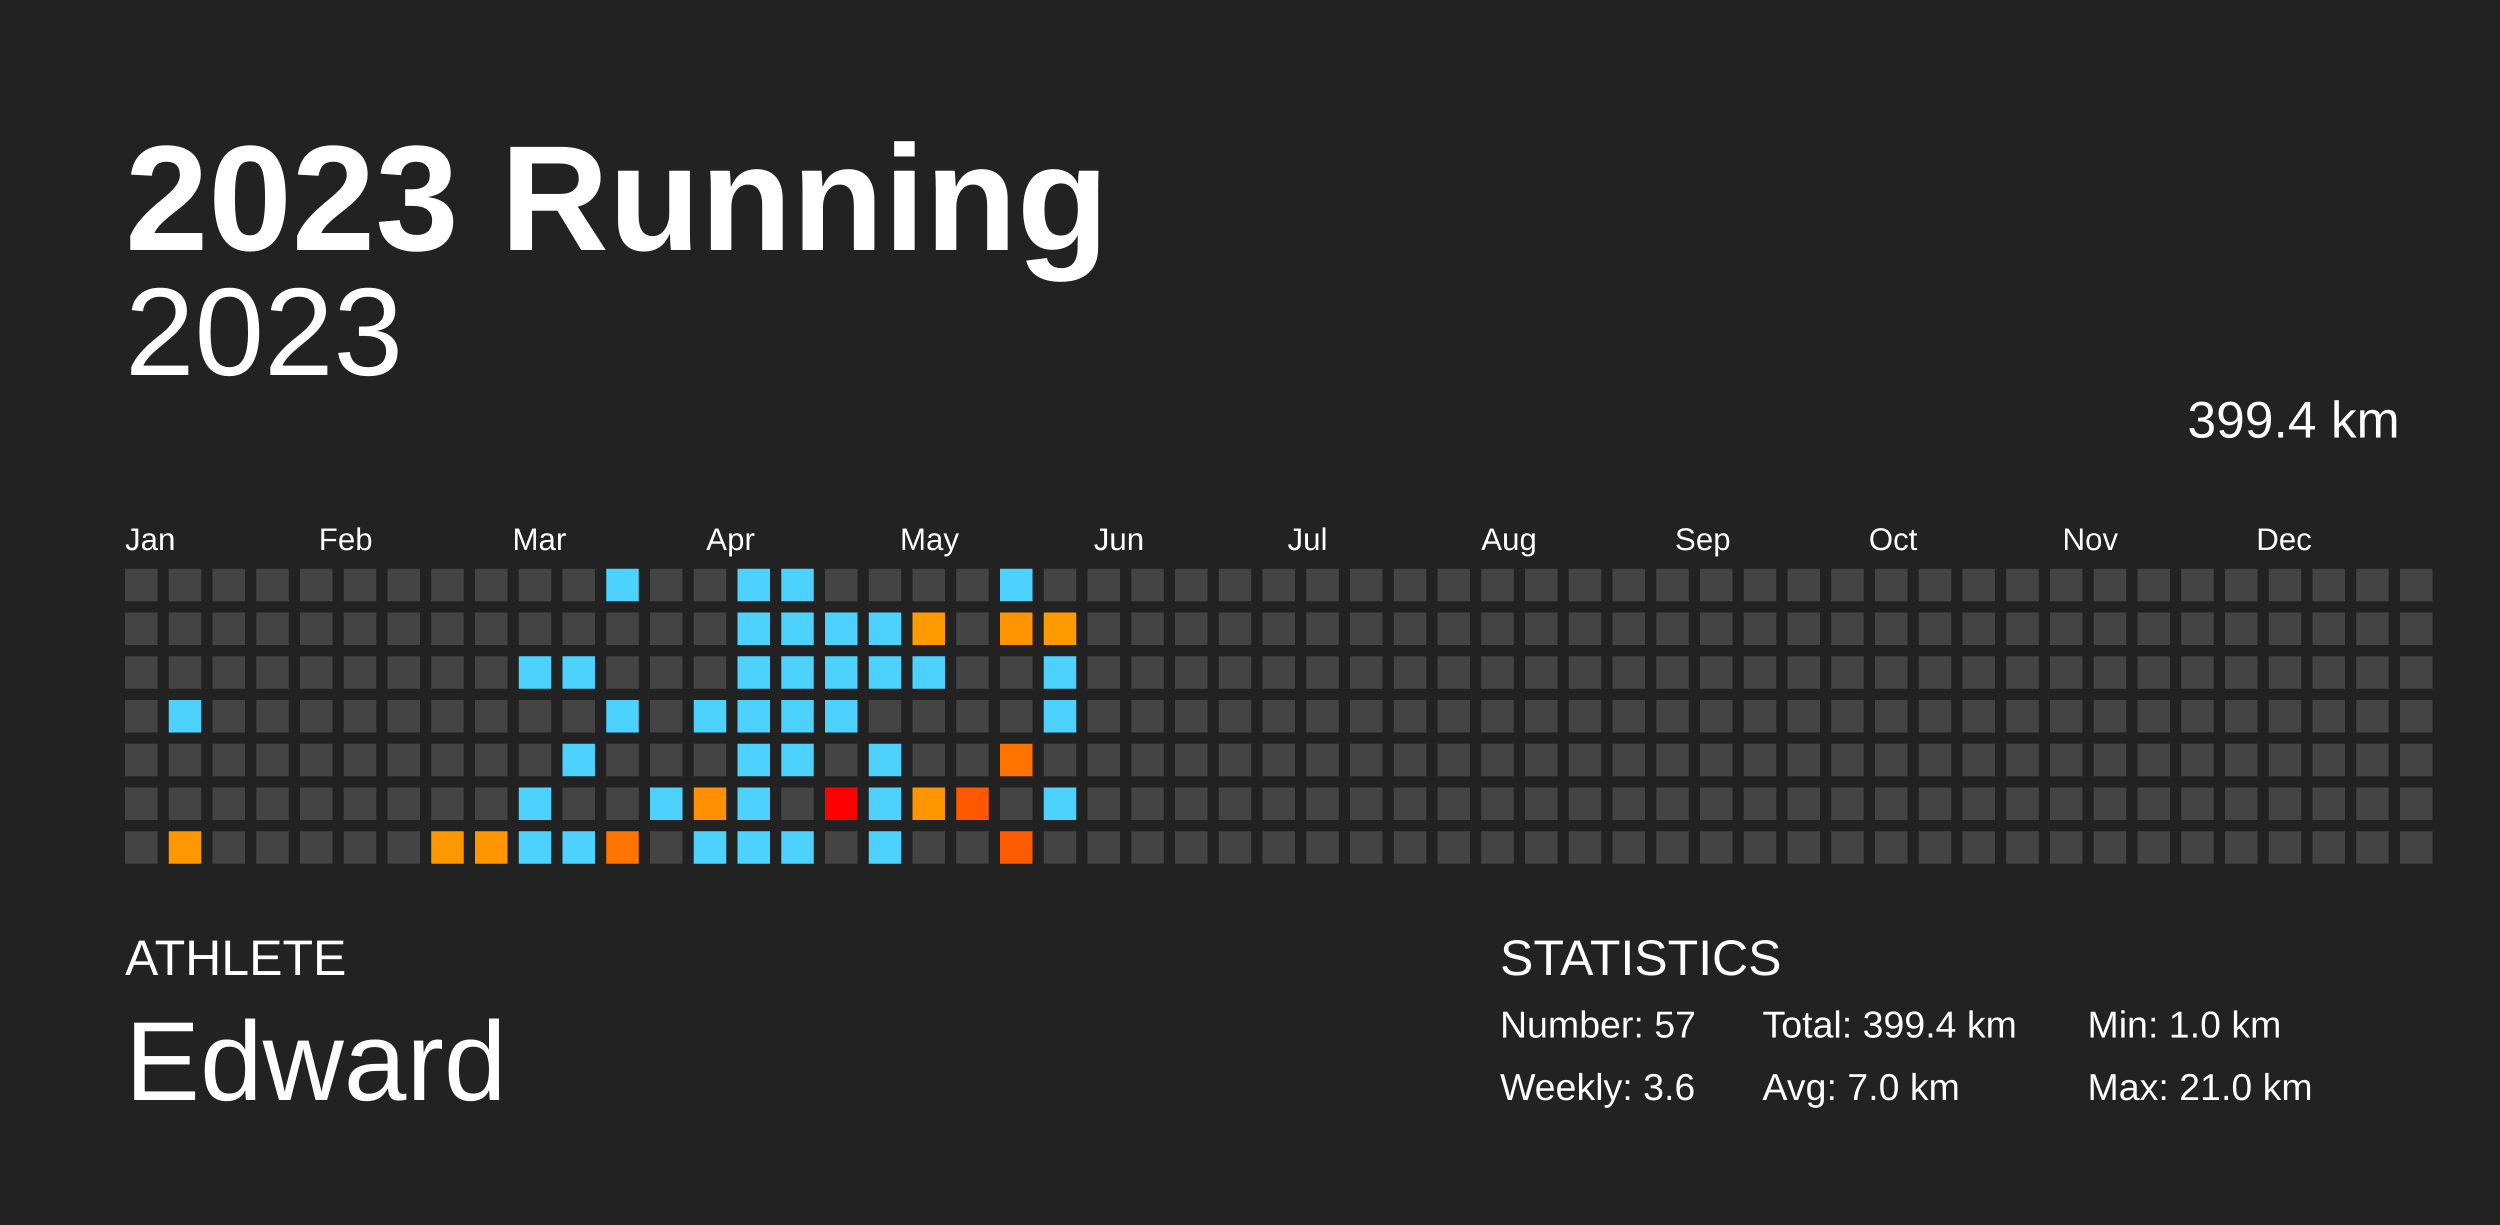
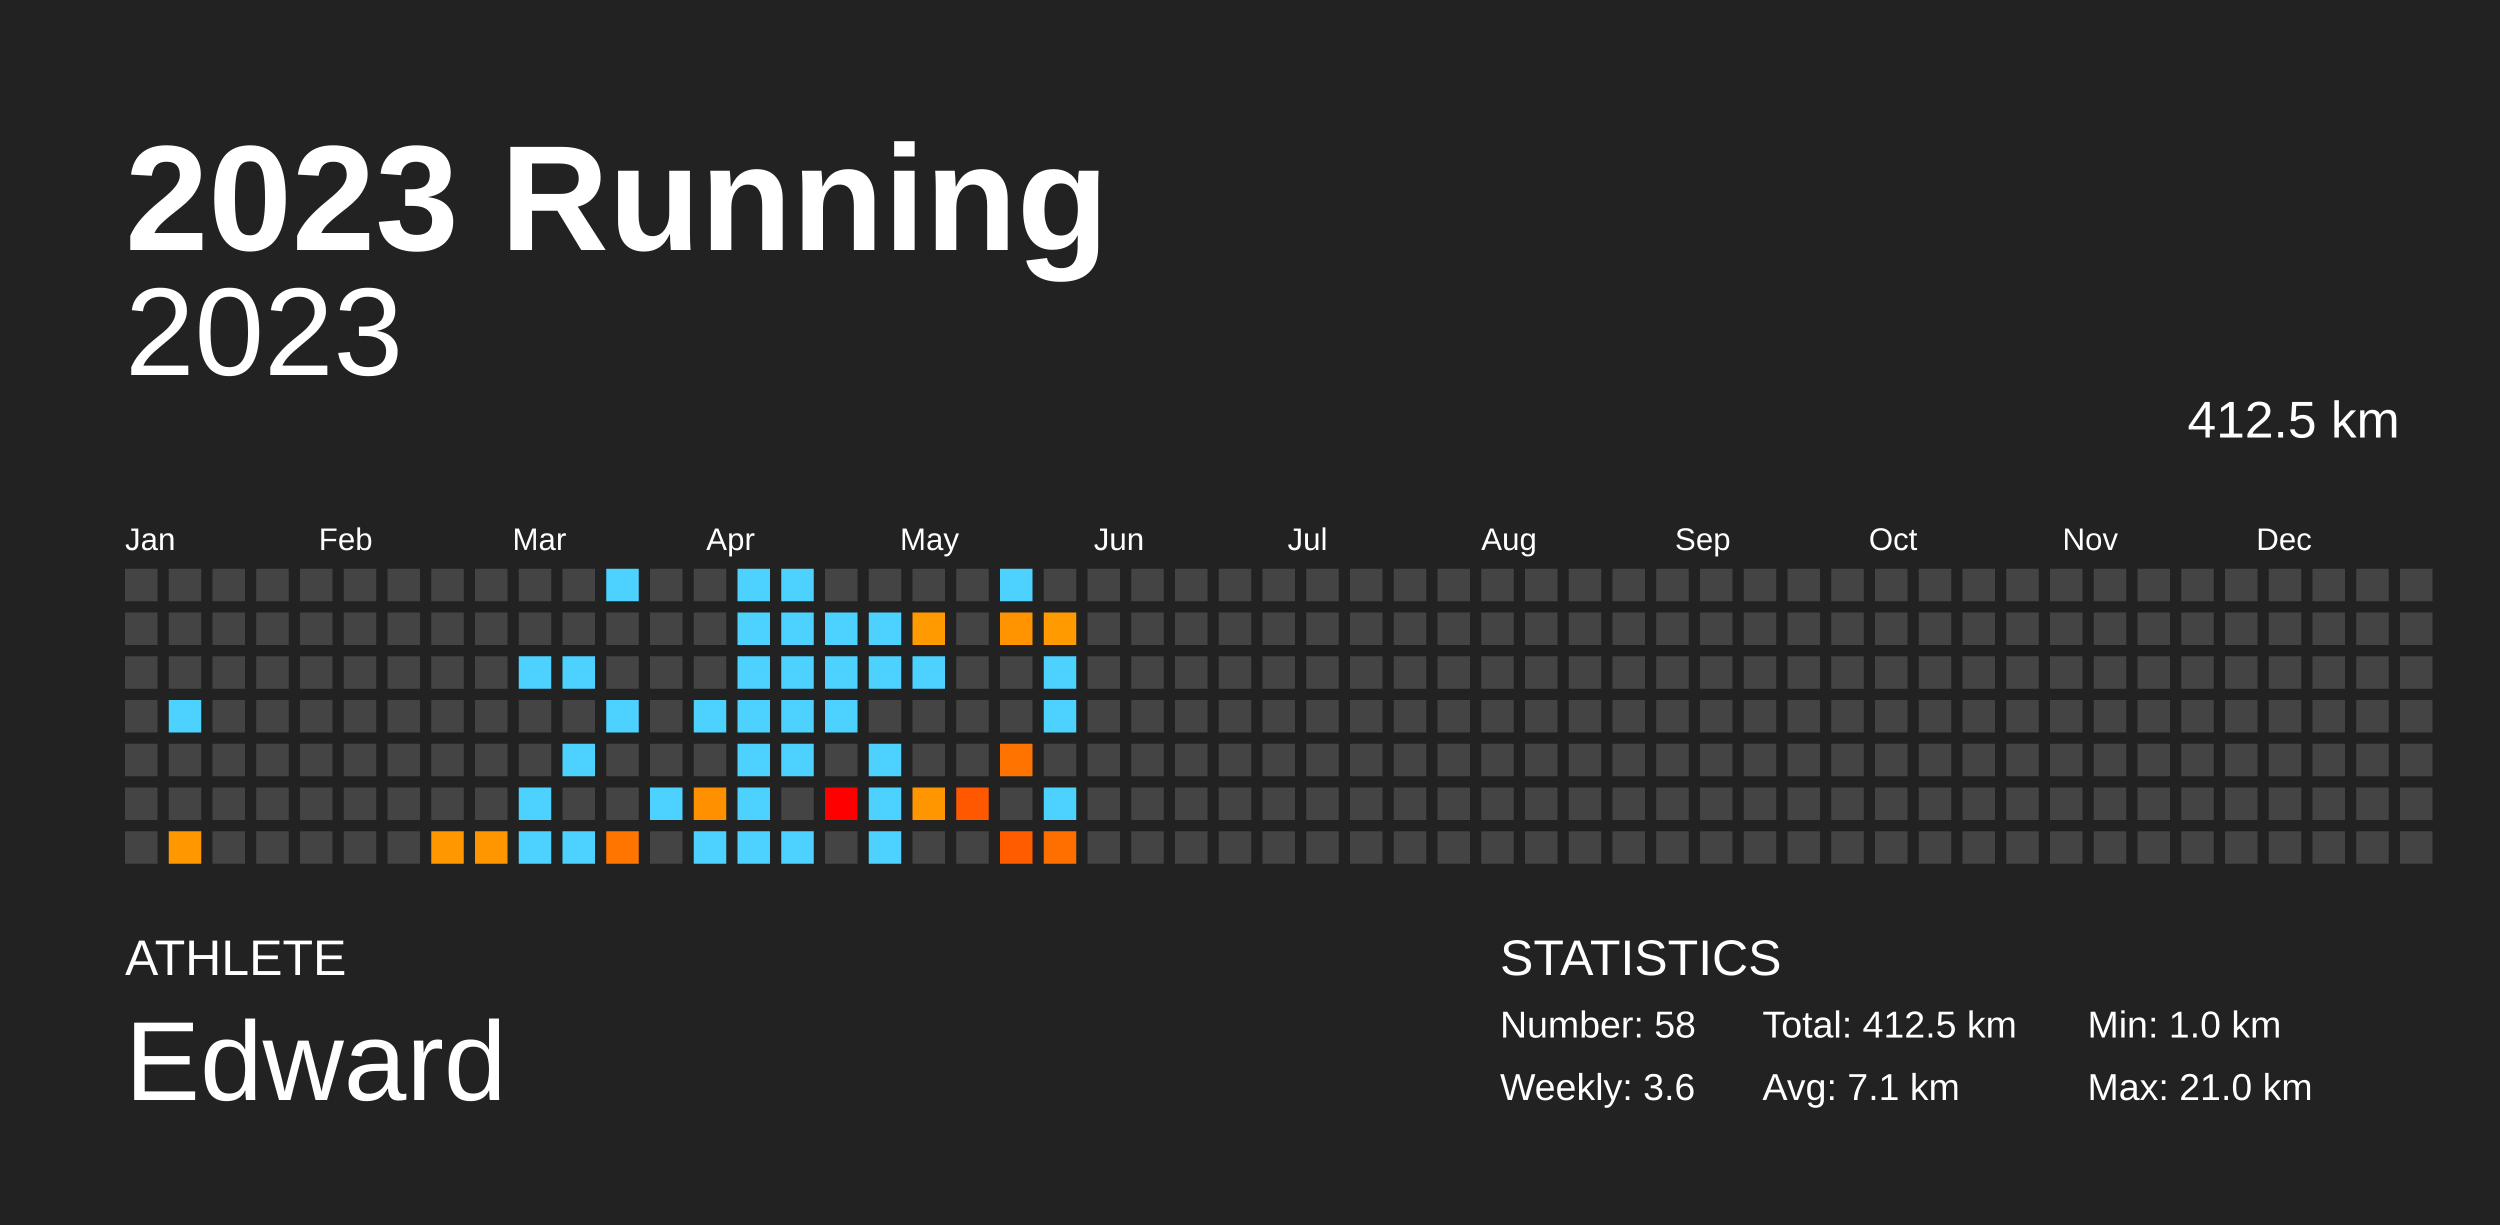
<svg xmlns="http://www.w3.org/2000/svg" baseProfile="full" height="98mm" version="1.1" viewBox="0,0,200,98" width="200mm">
  <defs />
  <rect fill="#222222" height="98" width="200" x="0" y="0" />
  <text fill="#FFFFFF" style="font-size:12px; font-family:Arial; font-weight:bold;" x="10" y="20">2023 Running</text>
  <text fill="#FFFFFF" style="font-size:4px; font-family:Arial" x="10" y="78">ATHLETE</text>
  <text fill="#FFFFFF" style="font-size:9px; font-family:Arial" x="10" y="88">Edward</text>
  <text fill="#FFFFFF" style="font-size:4px; font-family:Arial" x="120" y="78">STATISTICS</text>
-   <text fill="#FFFFFF" style="font-size:3px; font-family:Arial" x="120" y="83">Number: 57</text>
+   <text fill="#FFFFFF" style="font-size:3px; font-family:Arial" x="120" y="83">Number: 58</text>
  <text fill="#FFFFFF" style="font-size:3px; font-family:Arial" x="120" y="88">Weekly: 3.6</text>
-   <text fill="#FFFFFF" style="font-size:3px; font-family:Arial" x="141" y="83">Total: 399.4 km</text>
-   <text fill="#FFFFFF" style="font-size:3px; font-family:Arial" x="141" y="88">Avg: 7.0 km</text>
+   <text fill="#FFFFFF" style="font-size:3px; font-family:Arial" x="141" y="83">Total: 412.5 km</text>
+   <text fill="#FFFFFF" style="font-size:3px; font-family:Arial" x="141" y="88">Avg: 7.1 km</text>
  <text fill="#FFFFFF" style="font-size:3px; font-family:Arial" x="167" y="83">Min: 1.0 km</text>
  <text fill="#FFFFFF" style="font-size:3px; font-family:Arial" x="167" y="88">Max: 21.0 km</text>
  <text alignment-baseline="hanging" fill="#FFFFFF" style="font-size:10.0px; font-family:Arial;" x="10" y="30">2023</text>
-   <text alignment-baseline="hanging" fill="#FFFFFF" style="font-size:4.125px; font-family:Arial;" x="175" y="35">399.4 km</text>
+   <text alignment-baseline="hanging" fill="#FFFFFF" style="font-size:4.125px; font-family:Arial;" x="175" y="35">412.5 km</text>
  <text fill="#FFFFFF" style="font-size:2.5px; font-family:Arial" x="10.0" y="44">Jan</text>
  <text fill="#FFFFFF" style="font-size:2.5px; font-family:Arial" x="25.5" y="44">Feb</text>
  <text fill="#FFFFFF" style="font-size:2.5px; font-family:Arial" x="41.0" y="44">Mar</text>
  <text fill="#FFFFFF" style="font-size:2.5px; font-family:Arial" x="56.5" y="44">Apr</text>
  <text fill="#FFFFFF" style="font-size:2.5px; font-family:Arial" x="72.0" y="44">May</text>
  <text fill="#FFFFFF" style="font-size:2.5px; font-family:Arial" x="87.5" y="44">Jun</text>
  <text fill="#FFFFFF" style="font-size:2.5px; font-family:Arial" x="103.0" y="44">Jul</text>
  <text fill="#FFFFFF" style="font-size:2.5px; font-family:Arial" x="118.5" y="44">Aug</text>
  <text fill="#FFFFFF" style="font-size:2.5px; font-family:Arial" x="134.0" y="44">Sep</text>
  <text fill="#FFFFFF" style="font-size:2.5px; font-family:Arial" x="149.5" y="44">Oct</text>
  <text fill="#FFFFFF" style="font-size:2.5px; font-family:Arial" x="165.0" y="44">Nov</text>
  <text fill="#FFFFFF" style="font-size:2.5px; font-family:Arial" x="180.5" y="44">Dec</text>
  <rect fill="#444444" height="2.6" width="2.6" x="10.0" y="45.5" />
  <rect fill="#444444" height="2.6" width="2.6" x="10.0" y="49.0" />
  <rect fill="#444444" height="2.6" width="2.6" x="10.0" y="52.5" />
  <rect fill="#444444" height="2.6" width="2.6" x="10.0" y="56.0" />
  <rect fill="#444444" height="2.6" width="2.6" x="10.0" y="59.5" />
  <rect fill="#444444" height="2.6" width="2.6" x="10.0" y="63.0" />
  <rect fill="#444444" height="2.6" width="2.6" x="10.0" y="66.5" />
  <rect fill="#444444" height="2.6" width="2.6" x="13.5" y="45.5" />
  <rect fill="#444444" height="2.6" width="2.6" x="13.5" y="49.0" />
  <rect fill="#444444" height="2.6" width="2.6" x="13.5" y="52.5" />
  <rect fill="#4dd2ff" height="2.6" width="2.6" x="13.5" y="56.0" />
  <rect fill="#444444" height="2.6" width="2.6" x="13.5" y="59.5" />
  <rect fill="#444444" height="2.6" width="2.6" x="13.5" y="63.0" />
  <rect fill="#ff9700" height="2.6" width="2.6" x="13.5" y="66.5" />
  <rect fill="#444444" height="2.6" width="2.6" x="17.0" y="45.5" />
  <rect fill="#444444" height="2.6" width="2.6" x="17.0" y="49.0" />
  <rect fill="#444444" height="2.6" width="2.6" x="17.0" y="52.5" />
  <rect fill="#444444" height="2.6" width="2.6" x="17.0" y="56.0" />
  <rect fill="#444444" height="2.6" width="2.6" x="17.0" y="59.5" />
  <rect fill="#444444" height="2.6" width="2.6" x="17.0" y="63.0" />
  <rect fill="#444444" height="2.6" width="2.6" x="17.0" y="66.5" />
  <rect fill="#444444" height="2.6" width="2.6" x="20.5" y="45.5" />
  <rect fill="#444444" height="2.6" width="2.6" x="20.5" y="49.0" />
  <rect fill="#444444" height="2.6" width="2.6" x="20.5" y="52.5" />
  <rect fill="#444444" height="2.6" width="2.6" x="20.5" y="56.0" />
  <rect fill="#444444" height="2.6" width="2.6" x="20.5" y="59.5" />
  <rect fill="#444444" height="2.6" width="2.6" x="20.5" y="63.0" />
  <rect fill="#444444" height="2.6" width="2.6" x="20.5" y="66.5" />
  <rect fill="#444444" height="2.6" width="2.6" x="24.0" y="45.5" />
  <rect fill="#444444" height="2.6" width="2.6" x="24.0" y="49.0" />
  <rect fill="#444444" height="2.6" width="2.6" x="24.0" y="52.5" />
  <rect fill="#444444" height="2.6" width="2.6" x="24.0" y="56.0" />
  <rect fill="#444444" height="2.6" width="2.6" x="24.0" y="59.5" />
  <rect fill="#444444" height="2.6" width="2.6" x="24.0" y="63.0" />
  <rect fill="#444444" height="2.6" width="2.6" x="24.0" y="66.5" />
  <rect fill="#444444" height="2.6" width="2.6" x="27.5" y="45.5" />
  <rect fill="#444444" height="2.6" width="2.6" x="27.5" y="49.0" />
  <rect fill="#444444" height="2.6" width="2.6" x="27.5" y="52.5" />
  <rect fill="#444444" height="2.6" width="2.6" x="27.5" y="56.0" />
  <rect fill="#444444" height="2.6" width="2.6" x="27.5" y="59.5" />
  <rect fill="#444444" height="2.6" width="2.6" x="27.5" y="63.0" />
  <rect fill="#444444" height="2.6" width="2.6" x="27.5" y="66.5" />
  <rect fill="#444444" height="2.6" width="2.6" x="31.0" y="45.5" />
  <rect fill="#444444" height="2.6" width="2.6" x="31.0" y="49.0" />
  <rect fill="#444444" height="2.6" width="2.6" x="31.0" y="52.5" />
  <rect fill="#444444" height="2.6" width="2.6" x="31.0" y="56.0" />
  <rect fill="#444444" height="2.6" width="2.6" x="31.0" y="59.5" />
  <rect fill="#444444" height="2.6" width="2.6" x="31.0" y="63.0" />
  <rect fill="#444444" height="2.6" width="2.6" x="31.0" y="66.5" />
  <rect fill="#444444" height="2.6" width="2.6" x="34.5" y="45.5" />
  <rect fill="#444444" height="2.6" width="2.6" x="34.5" y="49.0" />
  <rect fill="#444444" height="2.6" width="2.6" x="34.5" y="52.5" />
  <rect fill="#444444" height="2.6" width="2.6" x="34.5" y="56.0" />
  <rect fill="#444444" height="2.6" width="2.6" x="34.5" y="59.5" />
  <rect fill="#444444" height="2.6" width="2.6" x="34.5" y="63.0" />
  <rect fill="#ff9700" height="2.6" width="2.6" x="34.5" y="66.5" />
  <rect fill="#444444" height="2.6" width="2.6" x="38.0" y="45.5" />
  <rect fill="#444444" height="2.6" width="2.6" x="38.0" y="49.0" />
  <rect fill="#444444" height="2.6" width="2.6" x="38.0" y="52.5" />
  <rect fill="#444444" height="2.6" width="2.6" x="38.0" y="56.0" />
  <rect fill="#444444" height="2.6" width="2.6" x="38.0" y="59.5" />
  <rect fill="#444444" height="2.6" width="2.6" x="38.0" y="63.0" />
  <rect fill="#ff9600" height="2.6" width="2.6" x="38.0" y="66.5" />
  <rect fill="#444444" height="2.6" width="2.6" x="41.5" y="45.5" />
  <rect fill="#444444" height="2.6" width="2.6" x="41.5" y="49.0" />
  <rect fill="#4dd2ff" height="2.6" width="2.6" x="41.5" y="52.5" />
  <rect fill="#444444" height="2.6" width="2.6" x="41.5" y="56.0" />
  <rect fill="#444444" height="2.6" width="2.6" x="41.5" y="59.5" />
  <rect fill="#4dd2ff" height="2.6" width="2.6" x="41.5" y="63.0" />
  <rect fill="#4dd2ff" height="2.6" width="2.6" x="41.5" y="66.5" />
  <rect fill="#444444" height="2.6" width="2.6" x="45.0" y="45.5" />
  <rect fill="#444444" height="2.6" width="2.6" x="45.0" y="49.0" />
  <rect fill="#4dd2ff" height="2.6" width="2.6" x="45.0" y="52.5" />
  <rect fill="#444444" height="2.6" width="2.6" x="45.0" y="56.0" />
  <rect fill="#4dd2ff" height="2.6" width="2.6" x="45.0" y="59.5" />
  <rect fill="#444444" height="2.6" width="2.6" x="45.0" y="63.0" />
  <rect fill="#4dd2ff" height="2.6" width="2.6" x="45.0" y="66.5" />
  <rect fill="#4dd2ff" height="2.6" width="2.6" x="48.5" y="45.5" />
  <rect fill="#444444" height="2.6" width="2.6" x="48.5" y="49.0" />
  <rect fill="#444444" height="2.6" width="2.6" x="48.5" y="52.5" />
  <rect fill="#4dd2ff" height="2.6" width="2.6" x="48.5" y="56.0" />
  <rect fill="#444444" height="2.6" width="2.6" x="48.5" y="59.5" />
  <rect fill="#444444" height="2.6" width="2.6" x="48.5" y="63.0" />
  <rect fill="#ff7500" height="2.6" width="2.6" x="48.5" y="66.5" />
  <rect fill="#444444" height="2.6" width="2.6" x="52.0" y="45.5" />
  <rect fill="#444444" height="2.6" width="2.6" x="52.0" y="49.0" />
  <rect fill="#444444" height="2.6" width="2.6" x="52.0" y="52.5" />
  <rect fill="#444444" height="2.6" width="2.6" x="52.0" y="56.0" />
  <rect fill="#444444" height="2.6" width="2.6" x="52.0" y="59.5" />
  <rect fill="#4dd2ff" height="2.6" width="2.6" x="52.0" y="63.0" />
  <rect fill="#444444" height="2.6" width="2.6" x="52.0" y="66.5" />
  <rect fill="#444444" height="2.6" width="2.6" x="55.5" y="45.5" />
  <rect fill="#444444" height="2.6" width="2.6" x="55.5" y="49.0" />
  <rect fill="#444444" height="2.6" width="2.6" x="55.5" y="52.5" />
  <rect fill="#4dd2ff" height="2.6" width="2.6" x="55.5" y="56.0" />
  <rect fill="#444444" height="2.6" width="2.6" x="55.5" y="59.5" />
  <rect fill="#ff9100" height="2.6" width="2.6" x="55.5" y="63.0" />
  <rect fill="#4dd2ff" height="2.6" width="2.6" x="55.5" y="66.5" />
  <rect fill="#4dd2ff" height="2.6" width="2.6" x="59.0" y="45.5" />
  <rect fill="#4dd2ff" height="2.6" width="2.6" x="59.0" y="49.0" />
  <rect fill="#4dd2ff" height="2.6" width="2.6" x="59.0" y="52.5" />
  <rect fill="#4dd2ff" height="2.6" width="2.6" x="59.0" y="56.0" />
  <rect fill="#4dd2ff" height="2.6" width="2.6" x="59.0" y="59.5" />
  <rect fill="#4dd2ff" height="2.6" width="2.6" x="59.0" y="63.0" />
  <rect fill="#4dd2ff" height="2.6" width="2.6" x="59.0" y="66.5" />
  <rect fill="#4dd2ff" height="2.6" width="2.6" x="62.5" y="45.5" />
  <rect fill="#4dd2ff" height="2.6" width="2.6" x="62.5" y="49.0" />
  <rect fill="#4dd2ff" height="2.6" width="2.6" x="62.5" y="52.5" />
  <rect fill="#4dd2ff" height="2.6" width="2.6" x="62.5" y="56.0" />
  <rect fill="#4dd2ff" height="2.6" width="2.6" x="62.5" y="59.5" />
  <rect fill="#444444" height="2.6" width="2.6" x="62.5" y="63.0" />
  <rect fill="#4dd2ff" height="2.6" width="2.6" x="62.5" y="66.5" />
  <rect fill="#444444" height="2.6" width="2.6" x="66.0" y="45.5" />
  <rect fill="#4dd2ff" height="2.6" width="2.6" x="66.0" y="49.0" />
  <rect fill="#4dd2ff" height="2.6" width="2.6" x="66.0" y="52.5" />
  <rect fill="#4dd2ff" height="2.6" width="2.6" x="66.0" y="56.0" />
  <rect fill="#444444" height="2.6" width="2.6" x="66.0" y="59.5" />
  <rect fill="red" height="2.6" width="2.6" x="66.0" y="63.0" />
  <rect fill="#444444" height="2.6" width="2.6" x="66.0" y="66.5" />
  <rect fill="#444444" height="2.6" width="2.6" x="69.5" y="45.5" />
  <rect fill="#4dd2ff" height="2.6" width="2.6" x="69.5" y="49.0" />
  <rect fill="#4dd2ff" height="2.6" width="2.6" x="69.5" y="52.5" />
  <rect fill="#444444" height="2.6" width="2.6" x="69.5" y="56.0" />
  <rect fill="#4dd2ff" height="2.6" width="2.6" x="69.5" y="59.5" />
  <rect fill="#4dd2ff" height="2.6" width="2.6" x="69.5" y="63.0" />
  <rect fill="#4dd2ff" height="2.6" width="2.6" x="69.5" y="66.5" />
  <rect fill="#444444" height="2.6" width="2.6" x="73.0" y="45.5" />
  <rect fill="#ff9a00" height="2.6" width="2.6" x="73.0" y="49.0" />
  <rect fill="#4dd2ff" height="2.6" width="2.6" x="73.0" y="52.5" />
  <rect fill="#444444" height="2.6" width="2.6" x="73.0" y="56.0" />
  <rect fill="#444444" height="2.6" width="2.6" x="73.0" y="59.5" />
  <rect fill="#ff9600" height="2.6" width="2.6" x="73.0" y="63.0" />
  <rect fill="#444444" height="2.6" width="2.6" x="73.0" y="66.5" />
  <rect fill="#444444" height="2.6" width="2.6" x="76.5" y="45.5" />
  <rect fill="#444444" height="2.6" width="2.6" x="76.5" y="49.0" />
  <rect fill="#444444" height="2.6" width="2.6" x="76.5" y="52.5" />
  <rect fill="#444444" height="2.6" width="2.6" x="76.5" y="56.0" />
  <rect fill="#444444" height="2.6" width="2.6" x="76.5" y="59.5" />
  <rect fill="#ff5800" height="2.6" width="2.6" x="76.5" y="63.0" />
  <rect fill="#444444" height="2.6" width="2.6" x="76.5" y="66.5" />
  <rect fill="#4dd2ff" height="2.6" width="2.6" x="80.0" y="45.5" />
  <rect fill="#ff9300" height="2.6" width="2.6" x="80.0" y="49.0" />
  <rect fill="#444444" height="2.6" width="2.6" x="80.0" y="52.5" />
  <rect fill="#444444" height="2.6" width="2.6" x="80.0" y="56.0" />
  <rect fill="#ff7400" height="2.6" width="2.6" x="80.0" y="59.5" />
  <rect fill="#444444" height="2.6" width="2.6" x="80.0" y="63.0" />
  <rect fill="#ff5c00" height="2.6" width="2.6" x="80.0" y="66.5" />
  <rect fill="#444444" height="2.6" width="2.6" x="83.5" y="45.5" />
  <rect fill="#ff9a00" height="2.6" width="2.6" x="83.5" y="49.0" />
  <rect fill="#4dd2ff" height="2.6" width="2.6" x="83.5" y="52.5" />
  <rect fill="#4dd2ff" height="2.6" width="2.6" x="83.5" y="56.0" />
  <rect fill="#444444" height="2.6" width="2.6" x="83.5" y="59.5" />
  <rect fill="#4dd2ff" height="2.6" width="2.6" x="83.5" y="63.0" />
-   <rect fill="#444444" height="2.6" width="2.6" x="83.5" y="66.5" />
+   <rect fill="#ff6f00" height="2.6" width="2.6" x="83.5" y="66.5" />
  <rect fill="#444444" height="2.6" width="2.6" x="87.0" y="45.5" />
  <rect fill="#444444" height="2.6" width="2.6" x="87.0" y="49.0" />
  <rect fill="#444444" height="2.6" width="2.6" x="87.0" y="52.5" />
  <rect fill="#444444" height="2.6" width="2.6" x="87.0" y="56.0" />
  <rect fill="#444444" height="2.6" width="2.6" x="87.0" y="59.5" />
  <rect fill="#444444" height="2.6" width="2.6" x="87.0" y="63.0" />
  <rect fill="#444444" height="2.6" width="2.6" x="87.0" y="66.5" />
  <rect fill="#444444" height="2.6" width="2.6" x="90.5" y="45.5" />
  <rect fill="#444444" height="2.6" width="2.6" x="90.5" y="49.0" />
  <rect fill="#444444" height="2.6" width="2.6" x="90.5" y="52.5" />
  <rect fill="#444444" height="2.6" width="2.6" x="90.5" y="56.0" />
  <rect fill="#444444" height="2.6" width="2.6" x="90.5" y="59.5" />
  <rect fill="#444444" height="2.6" width="2.6" x="90.5" y="63.0" />
  <rect fill="#444444" height="2.6" width="2.6" x="90.5" y="66.5" />
  <rect fill="#444444" height="2.6" width="2.6" x="94.0" y="45.5" />
  <rect fill="#444444" height="2.6" width="2.6" x="94.0" y="49.0" />
  <rect fill="#444444" height="2.6" width="2.6" x="94.0" y="52.5" />
  <rect fill="#444444" height="2.6" width="2.6" x="94.0" y="56.0" />
  <rect fill="#444444" height="2.6" width="2.6" x="94.0" y="59.5" />
  <rect fill="#444444" height="2.6" width="2.6" x="94.0" y="63.0" />
  <rect fill="#444444" height="2.6" width="2.6" x="94.0" y="66.5" />
  <rect fill="#444444" height="2.6" width="2.6" x="97.5" y="45.5" />
  <rect fill="#444444" height="2.6" width="2.6" x="97.5" y="49.0" />
  <rect fill="#444444" height="2.6" width="2.6" x="97.5" y="52.5" />
  <rect fill="#444444" height="2.6" width="2.6" x="97.5" y="56.0" />
  <rect fill="#444444" height="2.6" width="2.6" x="97.5" y="59.5" />
  <rect fill="#444444" height="2.6" width="2.6" x="97.5" y="63.0" />
  <rect fill="#444444" height="2.6" width="2.6" x="97.5" y="66.5" />
  <rect fill="#444444" height="2.6" width="2.6" x="101.0" y="45.5" />
  <rect fill="#444444" height="2.6" width="2.6" x="101.0" y="49.0" />
  <rect fill="#444444" height="2.6" width="2.6" x="101.0" y="52.5" />
  <rect fill="#444444" height="2.6" width="2.6" x="101.0" y="56.0" />
  <rect fill="#444444" height="2.6" width="2.6" x="101.0" y="59.5" />
  <rect fill="#444444" height="2.6" width="2.6" x="101.0" y="63.0" />
  <rect fill="#444444" height="2.6" width="2.6" x="101.0" y="66.5" />
  <rect fill="#444444" height="2.6" width="2.6" x="104.5" y="45.5" />
  <rect fill="#444444" height="2.6" width="2.6" x="104.5" y="49.0" />
  <rect fill="#444444" height="2.6" width="2.6" x="104.5" y="52.5" />
  <rect fill="#444444" height="2.6" width="2.6" x="104.5" y="56.0" />
  <rect fill="#444444" height="2.6" width="2.6" x="104.5" y="59.5" />
  <rect fill="#444444" height="2.6" width="2.6" x="104.5" y="63.0" />
  <rect fill="#444444" height="2.6" width="2.6" x="104.5" y="66.5" />
  <rect fill="#444444" height="2.6" width="2.6" x="108.0" y="45.5" />
  <rect fill="#444444" height="2.6" width="2.6" x="108.0" y="49.0" />
  <rect fill="#444444" height="2.6" width="2.6" x="108.0" y="52.5" />
  <rect fill="#444444" height="2.6" width="2.6" x="108.0" y="56.0" />
  <rect fill="#444444" height="2.6" width="2.6" x="108.0" y="59.5" />
  <rect fill="#444444" height="2.6" width="2.6" x="108.0" y="63.0" />
  <rect fill="#444444" height="2.6" width="2.6" x="108.0" y="66.5" />
  <rect fill="#444444" height="2.6" width="2.6" x="111.5" y="45.5" />
  <rect fill="#444444" height="2.6" width="2.6" x="111.5" y="49.0" />
  <rect fill="#444444" height="2.6" width="2.6" x="111.5" y="52.5" />
  <rect fill="#444444" height="2.6" width="2.6" x="111.5" y="56.0" />
  <rect fill="#444444" height="2.6" width="2.6" x="111.5" y="59.5" />
  <rect fill="#444444" height="2.6" width="2.6" x="111.5" y="63.0" />
  <rect fill="#444444" height="2.6" width="2.6" x="111.5" y="66.5" />
  <rect fill="#444444" height="2.6" width="2.6" x="115.0" y="45.5" />
  <rect fill="#444444" height="2.6" width="2.6" x="115.0" y="49.0" />
  <rect fill="#444444" height="2.6" width="2.6" x="115.0" y="52.5" />
  <rect fill="#444444" height="2.6" width="2.6" x="115.0" y="56.0" />
  <rect fill="#444444" height="2.6" width="2.6" x="115.0" y="59.5" />
  <rect fill="#444444" height="2.6" width="2.6" x="115.0" y="63.0" />
  <rect fill="#444444" height="2.6" width="2.6" x="115.0" y="66.5" />
  <rect fill="#444444" height="2.6" width="2.6" x="118.5" y="45.5" />
  <rect fill="#444444" height="2.6" width="2.6" x="118.5" y="49.0" />
  <rect fill="#444444" height="2.6" width="2.6" x="118.5" y="52.5" />
  <rect fill="#444444" height="2.6" width="2.6" x="118.5" y="56.0" />
  <rect fill="#444444" height="2.6" width="2.6" x="118.5" y="59.5" />
  <rect fill="#444444" height="2.6" width="2.6" x="118.5" y="63.0" />
  <rect fill="#444444" height="2.6" width="2.6" x="118.5" y="66.5" />
  <rect fill="#444444" height="2.6" width="2.6" x="122.0" y="45.5" />
  <rect fill="#444444" height="2.6" width="2.6" x="122.0" y="49.0" />
  <rect fill="#444444" height="2.6" width="2.6" x="122.0" y="52.5" />
  <rect fill="#444444" height="2.6" width="2.6" x="122.0" y="56.0" />
  <rect fill="#444444" height="2.6" width="2.6" x="122.0" y="59.5" />
  <rect fill="#444444" height="2.6" width="2.6" x="122.0" y="63.0" />
  <rect fill="#444444" height="2.6" width="2.6" x="122.0" y="66.5" />
  <rect fill="#444444" height="2.6" width="2.6" x="125.5" y="45.5" />
  <rect fill="#444444" height="2.6" width="2.6" x="125.5" y="49.0" />
  <rect fill="#444444" height="2.6" width="2.6" x="125.5" y="52.5" />
  <rect fill="#444444" height="2.6" width="2.6" x="125.5" y="56.0" />
  <rect fill="#444444" height="2.6" width="2.6" x="125.5" y="59.5" />
  <rect fill="#444444" height="2.6" width="2.6" x="125.5" y="63.0" />
  <rect fill="#444444" height="2.6" width="2.6" x="125.5" y="66.5" />
  <rect fill="#444444" height="2.6" width="2.6" x="129.0" y="45.5" />
  <rect fill="#444444" height="2.6" width="2.6" x="129.0" y="49.0" />
  <rect fill="#444444" height="2.6" width="2.6" x="129.0" y="52.5" />
  <rect fill="#444444" height="2.6" width="2.6" x="129.0" y="56.0" />
  <rect fill="#444444" height="2.6" width="2.6" x="129.0" y="59.5" />
  <rect fill="#444444" height="2.6" width="2.6" x="129.0" y="63.0" />
  <rect fill="#444444" height="2.6" width="2.6" x="129.0" y="66.5" />
  <rect fill="#444444" height="2.6" width="2.6" x="132.5" y="45.5" />
  <rect fill="#444444" height="2.6" width="2.6" x="132.5" y="49.0" />
  <rect fill="#444444" height="2.6" width="2.6" x="132.5" y="52.5" />
  <rect fill="#444444" height="2.6" width="2.6" x="132.5" y="56.0" />
  <rect fill="#444444" height="2.6" width="2.6" x="132.5" y="59.5" />
  <rect fill="#444444" height="2.6" width="2.6" x="132.5" y="63.0" />
  <rect fill="#444444" height="2.6" width="2.6" x="132.5" y="66.5" />
  <rect fill="#444444" height="2.6" width="2.6" x="136.0" y="45.5" />
  <rect fill="#444444" height="2.6" width="2.6" x="136.0" y="49.0" />
  <rect fill="#444444" height="2.6" width="2.6" x="136.0" y="52.5" />
  <rect fill="#444444" height="2.6" width="2.6" x="136.0" y="56.0" />
  <rect fill="#444444" height="2.6" width="2.6" x="136.0" y="59.5" />
  <rect fill="#444444" height="2.6" width="2.6" x="136.0" y="63.0" />
  <rect fill="#444444" height="2.6" width="2.6" x="136.0" y="66.5" />
  <rect fill="#444444" height="2.6" width="2.6" x="139.5" y="45.5" />
  <rect fill="#444444" height="2.6" width="2.6" x="139.5" y="49.0" />
  <rect fill="#444444" height="2.6" width="2.6" x="139.5" y="52.5" />
  <rect fill="#444444" height="2.6" width="2.6" x="139.5" y="56.0" />
  <rect fill="#444444" height="2.6" width="2.6" x="139.5" y="59.5" />
  <rect fill="#444444" height="2.6" width="2.6" x="139.5" y="63.0" />
  <rect fill="#444444" height="2.6" width="2.6" x="139.5" y="66.5" />
  <rect fill="#444444" height="2.6" width="2.6" x="143.0" y="45.5" />
  <rect fill="#444444" height="2.6" width="2.6" x="143.0" y="49.0" />
  <rect fill="#444444" height="2.6" width="2.6" x="143.0" y="52.5" />
  <rect fill="#444444" height="2.6" width="2.6" x="143.0" y="56.0" />
  <rect fill="#444444" height="2.6" width="2.6" x="143.0" y="59.5" />
  <rect fill="#444444" height="2.6" width="2.6" x="143.0" y="63.0" />
  <rect fill="#444444" height="2.6" width="2.6" x="143.0" y="66.5" />
  <rect fill="#444444" height="2.6" width="2.6" x="146.5" y="45.5" />
  <rect fill="#444444" height="2.6" width="2.6" x="146.5" y="49.0" />
  <rect fill="#444444" height="2.6" width="2.6" x="146.5" y="52.5" />
  <rect fill="#444444" height="2.6" width="2.6" x="146.5" y="56.0" />
  <rect fill="#444444" height="2.6" width="2.6" x="146.5" y="59.5" />
  <rect fill="#444444" height="2.6" width="2.6" x="146.5" y="63.0" />
  <rect fill="#444444" height="2.6" width="2.6" x="146.5" y="66.5" />
  <rect fill="#444444" height="2.6" width="2.6" x="150.0" y="45.5" />
  <rect fill="#444444" height="2.6" width="2.6" x="150.0" y="49.0" />
  <rect fill="#444444" height="2.6" width="2.6" x="150.0" y="52.5" />
  <rect fill="#444444" height="2.6" width="2.6" x="150.0" y="56.0" />
  <rect fill="#444444" height="2.6" width="2.6" x="150.0" y="59.5" />
  <rect fill="#444444" height="2.6" width="2.6" x="150.0" y="63.0" />
  <rect fill="#444444" height="2.6" width="2.6" x="150.0" y="66.5" />
  <rect fill="#444444" height="2.6" width="2.6" x="153.5" y="45.5" />
  <rect fill="#444444" height="2.6" width="2.6" x="153.5" y="49.0" />
  <rect fill="#444444" height="2.6" width="2.6" x="153.5" y="52.5" />
  <rect fill="#444444" height="2.6" width="2.6" x="153.5" y="56.0" />
  <rect fill="#444444" height="2.6" width="2.6" x="153.5" y="59.5" />
  <rect fill="#444444" height="2.6" width="2.6" x="153.5" y="63.0" />
  <rect fill="#444444" height="2.6" width="2.6" x="153.5" y="66.5" />
  <rect fill="#444444" height="2.6" width="2.6" x="157.0" y="45.5" />
  <rect fill="#444444" height="2.6" width="2.6" x="157.0" y="49.0" />
  <rect fill="#444444" height="2.6" width="2.6" x="157.0" y="52.5" />
  <rect fill="#444444" height="2.6" width="2.6" x="157.0" y="56.0" />
  <rect fill="#444444" height="2.6" width="2.6" x="157.0" y="59.5" />
  <rect fill="#444444" height="2.6" width="2.6" x="157.0" y="63.0" />
  <rect fill="#444444" height="2.6" width="2.6" x="157.0" y="66.5" />
  <rect fill="#444444" height="2.6" width="2.6" x="160.5" y="45.5" />
  <rect fill="#444444" height="2.6" width="2.6" x="160.5" y="49.0" />
  <rect fill="#444444" height="2.6" width="2.6" x="160.5" y="52.5" />
  <rect fill="#444444" height="2.6" width="2.6" x="160.5" y="56.0" />
  <rect fill="#444444" height="2.6" width="2.6" x="160.5" y="59.5" />
  <rect fill="#444444" height="2.6" width="2.6" x="160.5" y="63.0" />
  <rect fill="#444444" height="2.6" width="2.6" x="160.5" y="66.5" />
  <rect fill="#444444" height="2.6" width="2.6" x="164.0" y="45.5" />
  <rect fill="#444444" height="2.6" width="2.6" x="164.0" y="49.0" />
  <rect fill="#444444" height="2.6" width="2.6" x="164.0" y="52.5" />
  <rect fill="#444444" height="2.6" width="2.6" x="164.0" y="56.0" />
  <rect fill="#444444" height="2.6" width="2.6" x="164.0" y="59.5" />
  <rect fill="#444444" height="2.6" width="2.6" x="164.0" y="63.0" />
  <rect fill="#444444" height="2.6" width="2.6" x="164.0" y="66.5" />
  <rect fill="#444444" height="2.6" width="2.6" x="167.5" y="45.5" />
  <rect fill="#444444" height="2.6" width="2.6" x="167.5" y="49.0" />
  <rect fill="#444444" height="2.6" width="2.6" x="167.5" y="52.5" />
  <rect fill="#444444" height="2.6" width="2.6" x="167.5" y="56.0" />
  <rect fill="#444444" height="2.6" width="2.6" x="167.5" y="59.5" />
  <rect fill="#444444" height="2.6" width="2.6" x="167.5" y="63.0" />
  <rect fill="#444444" height="2.6" width="2.6" x="167.5" y="66.5" />
  <rect fill="#444444" height="2.6" width="2.6" x="171.0" y="45.5" />
  <rect fill="#444444" height="2.6" width="2.6" x="171.0" y="49.0" />
  <rect fill="#444444" height="2.6" width="2.6" x="171.0" y="52.5" />
  <rect fill="#444444" height="2.6" width="2.6" x="171.0" y="56.0" />
  <rect fill="#444444" height="2.6" width="2.6" x="171.0" y="59.5" />
  <rect fill="#444444" height="2.6" width="2.6" x="171.0" y="63.0" />
  <rect fill="#444444" height="2.6" width="2.6" x="171.0" y="66.5" />
  <rect fill="#444444" height="2.6" width="2.6" x="174.5" y="45.5" />
  <rect fill="#444444" height="2.6" width="2.6" x="174.5" y="49.0" />
  <rect fill="#444444" height="2.6" width="2.6" x="174.5" y="52.5" />
  <rect fill="#444444" height="2.6" width="2.6" x="174.5" y="56.0" />
  <rect fill="#444444" height="2.6" width="2.6" x="174.5" y="59.5" />
  <rect fill="#444444" height="2.6" width="2.6" x="174.5" y="63.0" />
  <rect fill="#444444" height="2.6" width="2.6" x="174.5" y="66.5" />
  <rect fill="#444444" height="2.6" width="2.6" x="178.0" y="45.5" />
  <rect fill="#444444" height="2.6" width="2.6" x="178.0" y="49.0" />
  <rect fill="#444444" height="2.6" width="2.6" x="178.0" y="52.5" />
  <rect fill="#444444" height="2.6" width="2.6" x="178.0" y="56.0" />
  <rect fill="#444444" height="2.6" width="2.6" x="178.0" y="59.5" />
  <rect fill="#444444" height="2.6" width="2.6" x="178.0" y="63.0" />
  <rect fill="#444444" height="2.6" width="2.6" x="178.0" y="66.5" />
  <rect fill="#444444" height="2.6" width="2.6" x="181.5" y="45.5" />
  <rect fill="#444444" height="2.6" width="2.6" x="181.5" y="49.0" />
  <rect fill="#444444" height="2.6" width="2.6" x="181.5" y="52.5" />
  <rect fill="#444444" height="2.6" width="2.6" x="181.5" y="56.0" />
  <rect fill="#444444" height="2.6" width="2.6" x="181.5" y="59.5" />
  <rect fill="#444444" height="2.6" width="2.6" x="181.5" y="63.0" />
  <rect fill="#444444" height="2.6" width="2.6" x="181.5" y="66.5" />
  <rect fill="#444444" height="2.6" width="2.6" x="185.0" y="45.5" />
  <rect fill="#444444" height="2.6" width="2.6" x="185.0" y="49.0" />
  <rect fill="#444444" height="2.6" width="2.6" x="185.0" y="52.5" />
  <rect fill="#444444" height="2.6" width="2.6" x="185.0" y="56.0" />
  <rect fill="#444444" height="2.6" width="2.6" x="185.0" y="59.5" />
  <rect fill="#444444" height="2.6" width="2.6" x="185.0" y="63.0" />
  <rect fill="#444444" height="2.6" width="2.6" x="185.0" y="66.5" />
  <rect fill="#444444" height="2.6" width="2.6" x="188.5" y="45.5" />
  <rect fill="#444444" height="2.6" width="2.6" x="188.5" y="49.0" />
  <rect fill="#444444" height="2.6" width="2.6" x="188.5" y="52.5" />
  <rect fill="#444444" height="2.6" width="2.6" x="188.5" y="56.0" />
  <rect fill="#444444" height="2.6" width="2.6" x="188.5" y="59.5" />
  <rect fill="#444444" height="2.6" width="2.6" x="188.5" y="63.0" />
  <rect fill="#444444" height="2.6" width="2.6" x="188.5" y="66.5" />
  <rect fill="#444444" height="2.6" width="2.6" x="192.0" y="45.5" />
  <rect fill="#444444" height="2.6" width="2.6" x="192.0" y="49.0" />
  <rect fill="#444444" height="2.6" width="2.6" x="192.0" y="52.5" />
  <rect fill="#444444" height="2.6" width="2.6" x="192.0" y="56.0" />
  <rect fill="#444444" height="2.6" width="2.6" x="192.0" y="59.5" />
  <rect fill="#444444" height="2.6" width="2.6" x="192.0" y="63.0" />
  <rect fill="#444444" height="2.6" width="2.6" x="192.0" y="66.5" />
</svg>
